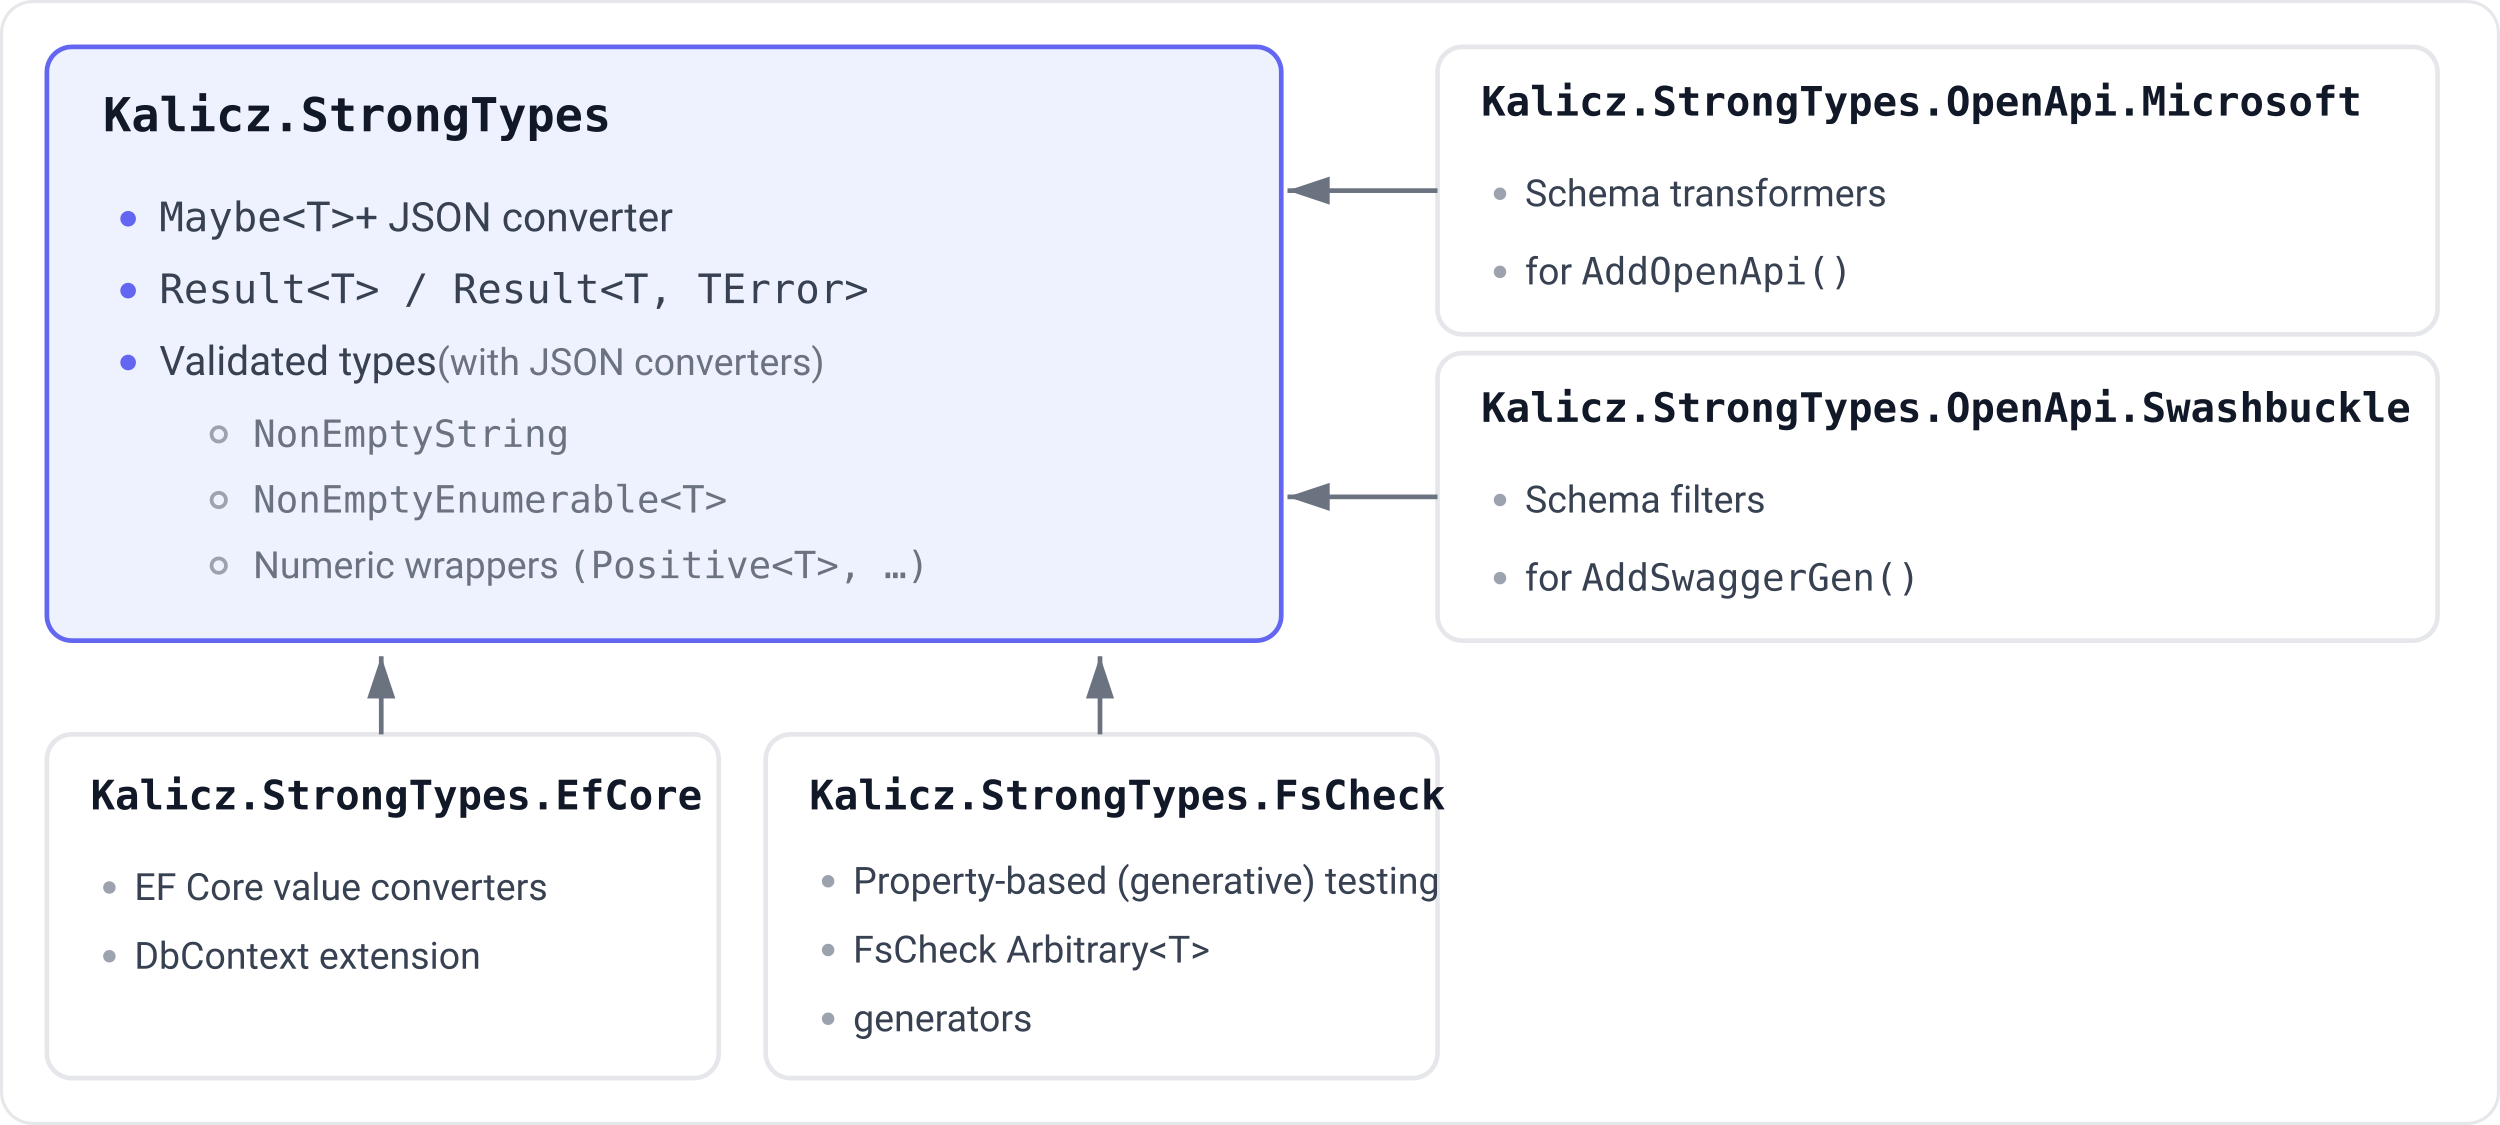
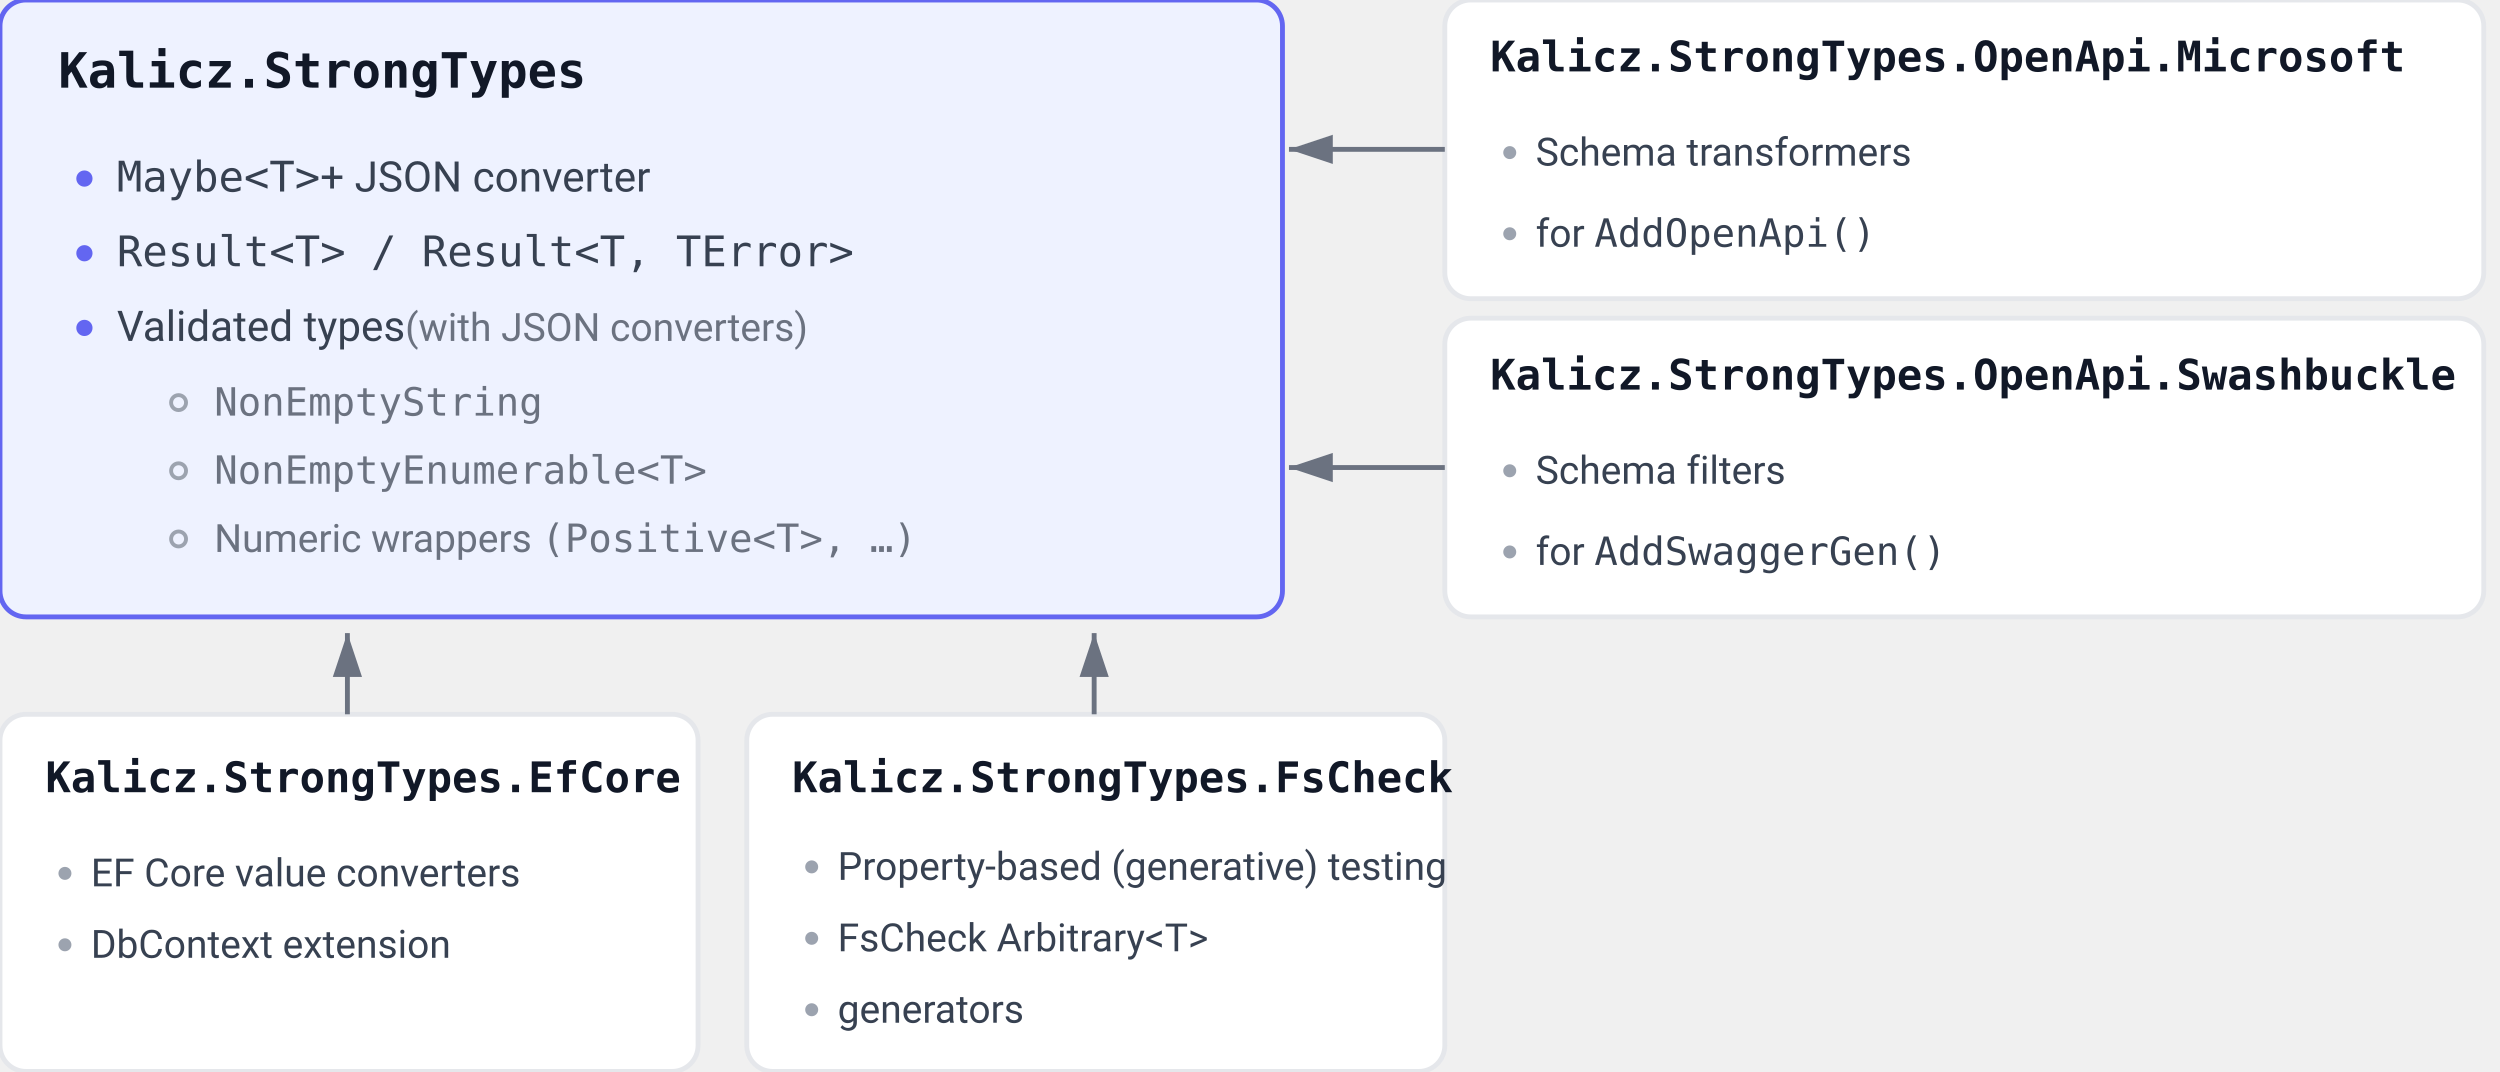
- <svg xmlns="http://www.w3.org/2000/svg" viewBox="0 0 800 360" role="img" aria-label="StrongTypes NuGet package layout">
+ <svg xmlns="http://www.w3.org/2000/svg" viewBox="15 15 770 330" role="img" aria-label="StrongTypes NuGet package layout">
  <style>
    .card-title { font: 600 13px ui-monospace, SFMono-Regular, 'SF Mono', Menlo, Consolas, monospace; fill: #111827; }
    .core-title { font: 700 15px ui-monospace, SFMono-Regular, 'SF Mono', Menlo, Consolas, monospace; fill: #111827; }
    .body       { font: 13px -apple-system, BlinkMacSystemFont, 'Segoe UI', Roboto, sans-serif; fill: #374151; }
    .body-mono  { font: 13px ui-monospace, SFMono-Regular, 'SF Mono', Menlo, Consolas, monospace; fill: #374151; }
    .sub-body   { font: 12px -apple-system, BlinkMacSystemFont, 'Segoe UI', Roboto, sans-serif; fill: #6B7280; }
    .sub-mono   { font: 12px ui-monospace, SFMono-Regular, 'SF Mono', Menlo, Consolas, monospace; fill: #6B7280; }
    .card-body  { font: 12px -apple-system, BlinkMacSystemFont, 'Segoe UI', Roboto, sans-serif; fill: #374151; }
    .card-mono  { font: 12px ui-monospace, SFMono-Regular, 'SF Mono', Menlo, Consolas, monospace; fill: #374151; }
    .bullet     { fill: #6366F1; }
    .sub-bullet { fill: none; stroke: #9CA3AF; stroke-width: 1.2; }
    .sm-bullet  { fill: #9CA3AF; }

-     .canvas-bg     { fill: #FFFFFF; }
-     .canvas-border { fill: none; stroke: #E5E7EB; }
    .core-bg       { fill: #EEF2FF; }
    .core-border   { stroke: #6366F1; }
    .card-bg       { fill: #FFFFFF; }
    .card-border   { stroke: #E5E7EB; }
    .arrow-line    { stroke: #6B7280; }

    :where(.dark) {
-       .canvas-bg     { fill: #0d1117; }
-       .canvas-border { stroke: #30363d; }
      .core-bg       { fill: #1a1d40; }
      .core-border   { stroke: #818CF8; }
      .card-bg       { fill: #161b22; }
      .card-border   { stroke: #30363d; }
      .arrow-line    { stroke: #8b949e; }

      .card-title { fill: #e6edf3; }
      .core-title { fill: #e6edf3; }
      .body       { fill: #c9d1d9; }
      .body-mono  { fill: #c9d1d9; }
      .sub-body   { fill: #8b949e; }
      .sub-mono   { fill: #8b949e; }
      .card-body  { fill: #c9d1d9; }
      .card-mono  { fill: #c9d1d9; }
      .bullet     { fill: #A5B4FC; }
      .sub-bullet { stroke: #6e7681; }
      .sm-bullet  { fill: #8b949e; }
    }
  </style>
  <defs>
    <marker id="pl-arrow" markerWidth="10" markerHeight="10" refX="9" refY="3" orient="auto" markerUnits="strokeWidth">
      <path d="M 0,0 L 9,3 L 0,6 z" fill="#6B7280" />
    </marker>
  </defs>
-   <rect class="canvas-bg" width="800" height="360" />
-   <rect class="canvas-border" x="0.5" y="0.5" width="799" height="359" rx="10" />
  <rect class="core-bg core-border" x="15" y="15" width="395" height="190" rx="8" stroke-width="1.5" />
  <text class="core-title" x="33" y="42">Kalicz.StrongTypes</text>
  <circle class="bullet" cx="41" cy="70" r="2.5" />
  <text class="body-mono" x="51" y="74">Maybe&lt;T&gt;<tspan class="body"> + JSON converter</tspan>
  </text>
  <circle class="bullet" cx="41" cy="93" r="2.5" />
  <text class="body-mono" x="51" y="97">Result&lt;T&gt; / Result&lt;T, TError&gt;</text>
  <circle class="bullet" cx="41" cy="116" r="2.5" />
  <text class="body" x="51" y="120">Validated types<tspan class="sub-body"> (with JSON converters)</tspan>
  </text>
  <circle class="sub-bullet" cx="70" cy="139" r="2.3" />
  <text class="sub-mono" x="81" y="143">NonEmptyString</text>
  <circle class="sub-bullet" cx="70" cy="160" r="2.3" />
  <text class="sub-mono" x="81" y="164">NonEmptyEnumerable&lt;T&gt;</text>
  <circle class="sub-bullet" cx="70" cy="181" r="2.3" />
  <text class="sub-body" x="81" y="185">Numeric wrappers <tspan font-family="ui-monospace, Menlo, Consolas, monospace">(Positive&lt;T&gt;, …)</tspan>
  </text>
  <rect class="card-bg card-border" x="460" y="15" width="320" height="92" rx="8" stroke-width="1.5" />
  <text class="card-title" x="474" y="37">Kalicz.StrongTypes.OpenApi.Microsoft</text>
  <circle class="sm-bullet" cx="480" cy="62" r="2" />
  <text class="card-body" x="488" y="66">Schema transformers</text>
  <circle class="sm-bullet" cx="480" cy="87" r="2" />
  <text class="card-body" x="488" y="91">for <tspan font-family="ui-monospace, Menlo, Consolas, monospace">AddOpenApi()</tspan>
  </text>
  <rect class="card-bg card-border" x="460" y="113" width="320" height="92" rx="8" stroke-width="1.5" />
  <text class="card-title" x="474" y="135">Kalicz.StrongTypes.OpenApi.Swashbuckle</text>
  <circle class="sm-bullet" cx="480" cy="160" r="2" />
  <text class="card-body" x="488" y="164">Schema filters</text>
  <circle class="sm-bullet" cx="480" cy="185" r="2" />
  <text class="card-body" x="488" y="189">for <tspan font-family="ui-monospace, Menlo, Consolas, monospace">AddSwaggerGen()</tspan>
  </text>
  <rect class="card-bg card-border" x="15" y="235" width="215" height="110" rx="8" stroke-width="1.5" />
  <text class="card-title" x="29" y="259">Kalicz.StrongTypes.EfCore</text>
  <circle class="sm-bullet" cx="35" cy="284" r="2" />
  <text class="card-body" x="43" y="288">EF Core value converters</text>
  <circle class="sm-bullet" cx="35" cy="306" r="2" />
  <text class="card-body" x="43" y="310">DbContext extension</text>
  <rect class="card-bg card-border" x="245" y="235" width="215" height="110" rx="8" stroke-width="1.5" />
  <text class="card-title" x="259" y="259">Kalicz.StrongTypes.FsCheck</text>
  <circle class="sm-bullet" cx="265" cy="282" r="2" />
  <text class="card-body" x="273" y="286">Property-based (generative) testing</text>
  <circle class="sm-bullet" cx="265" cy="304" r="2" />
  <text class="card-body" x="273" y="308">FsCheck Arbitrary&lt;T&gt;</text>
  <circle class="sm-bullet" cx="265" cy="326" r="2" />
  <text class="card-body" x="273" y="330">generators</text>
  <line class="arrow-line" x1="460" y1="61" x2="412" y2="61" stroke-width="1.5" marker-end="url(#pl-arrow)" />
  <line class="arrow-line" x1="460" y1="159" x2="412" y2="159" stroke-width="1.5" marker-end="url(#pl-arrow)" />
  <line class="arrow-line" x1="122" y1="235" x2="122" y2="210" stroke-width="1.5" marker-end="url(#pl-arrow)" />
  <line class="arrow-line" x1="352" y1="235" x2="352" y2="210" stroke-width="1.5" marker-end="url(#pl-arrow)" />
</svg>
